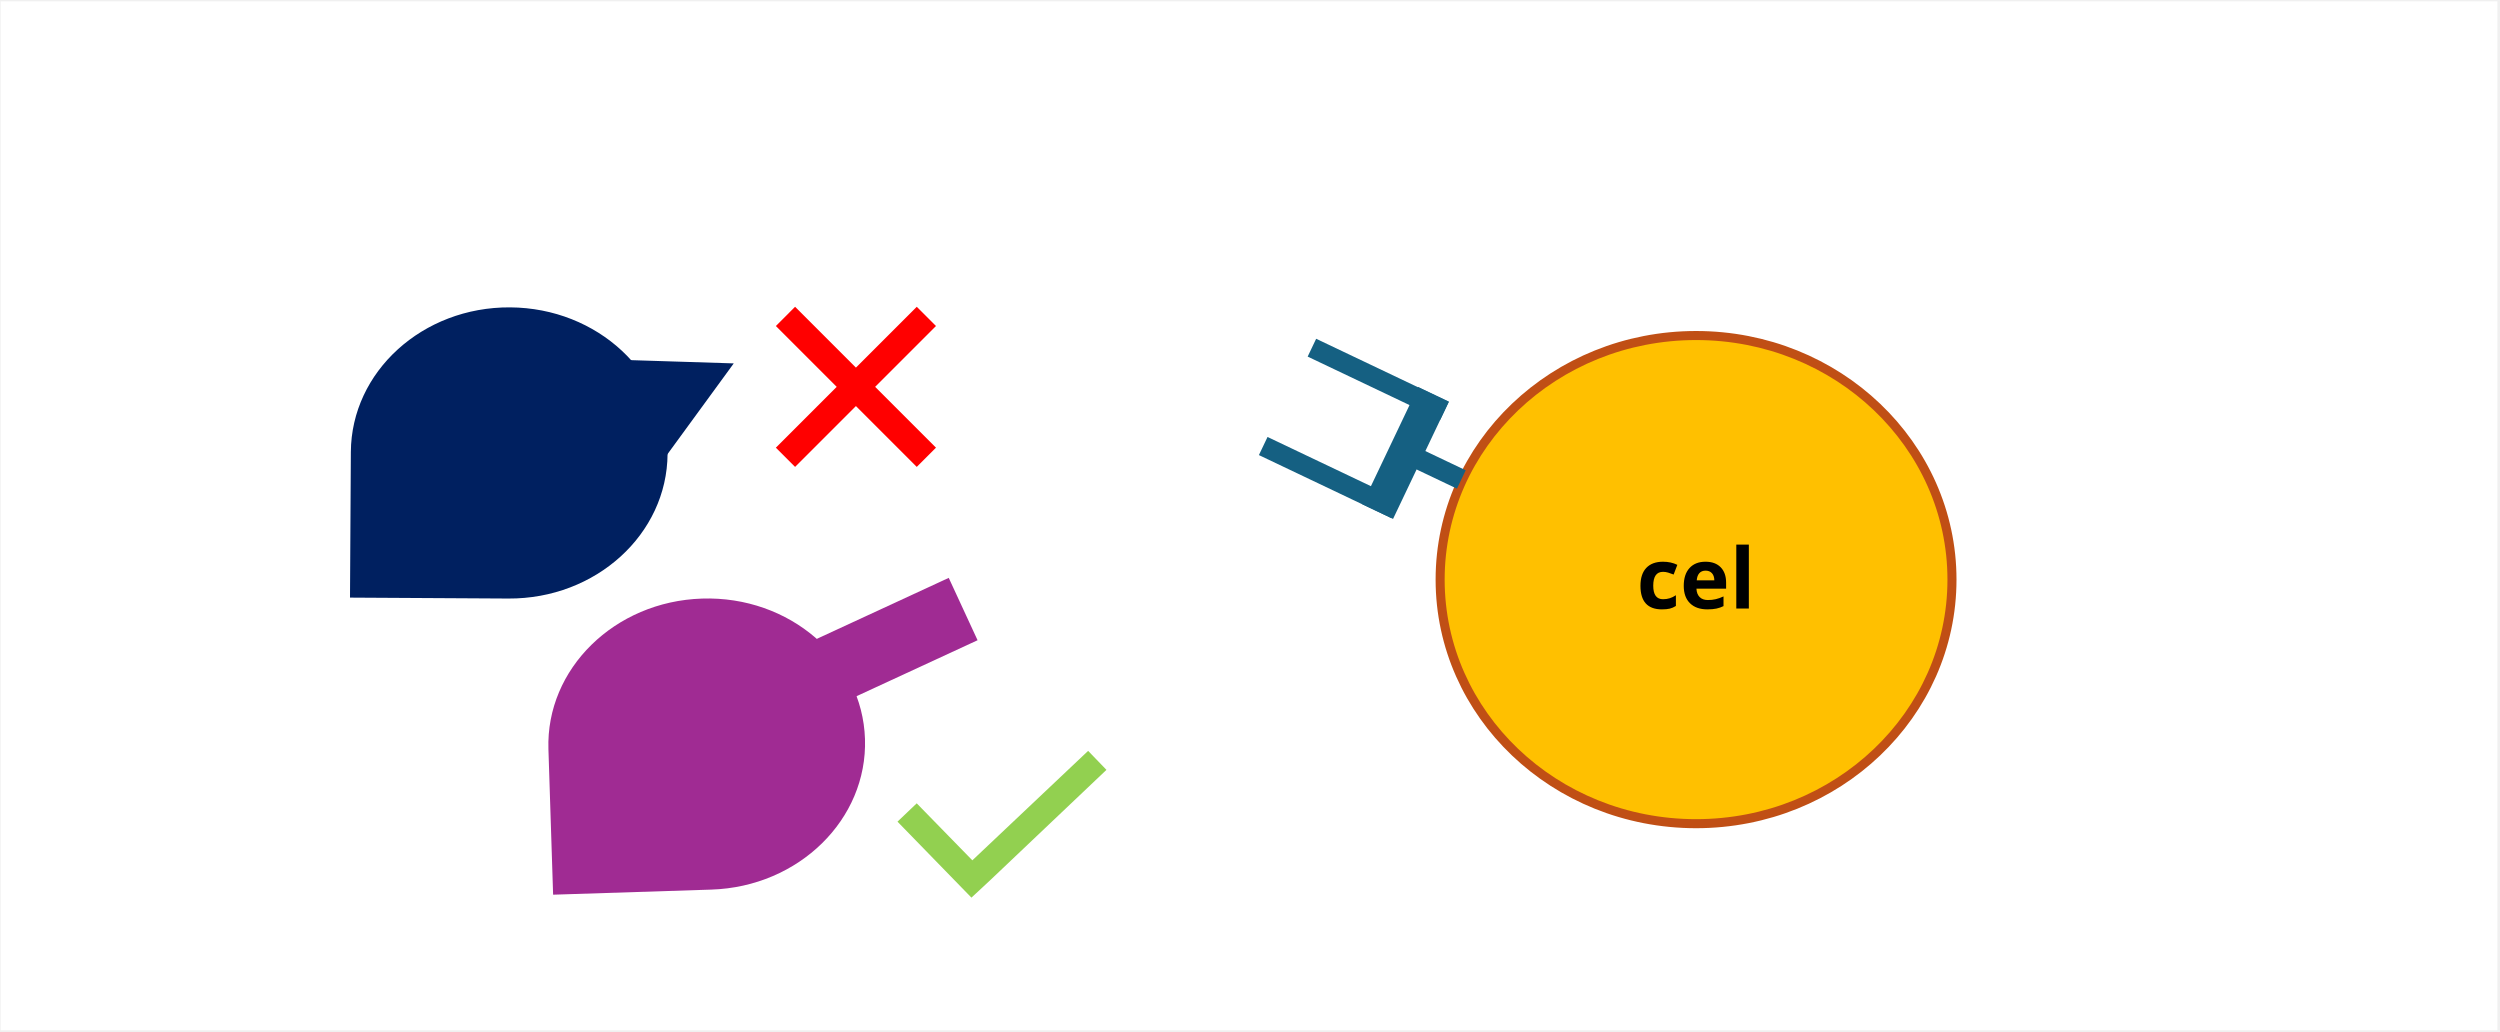
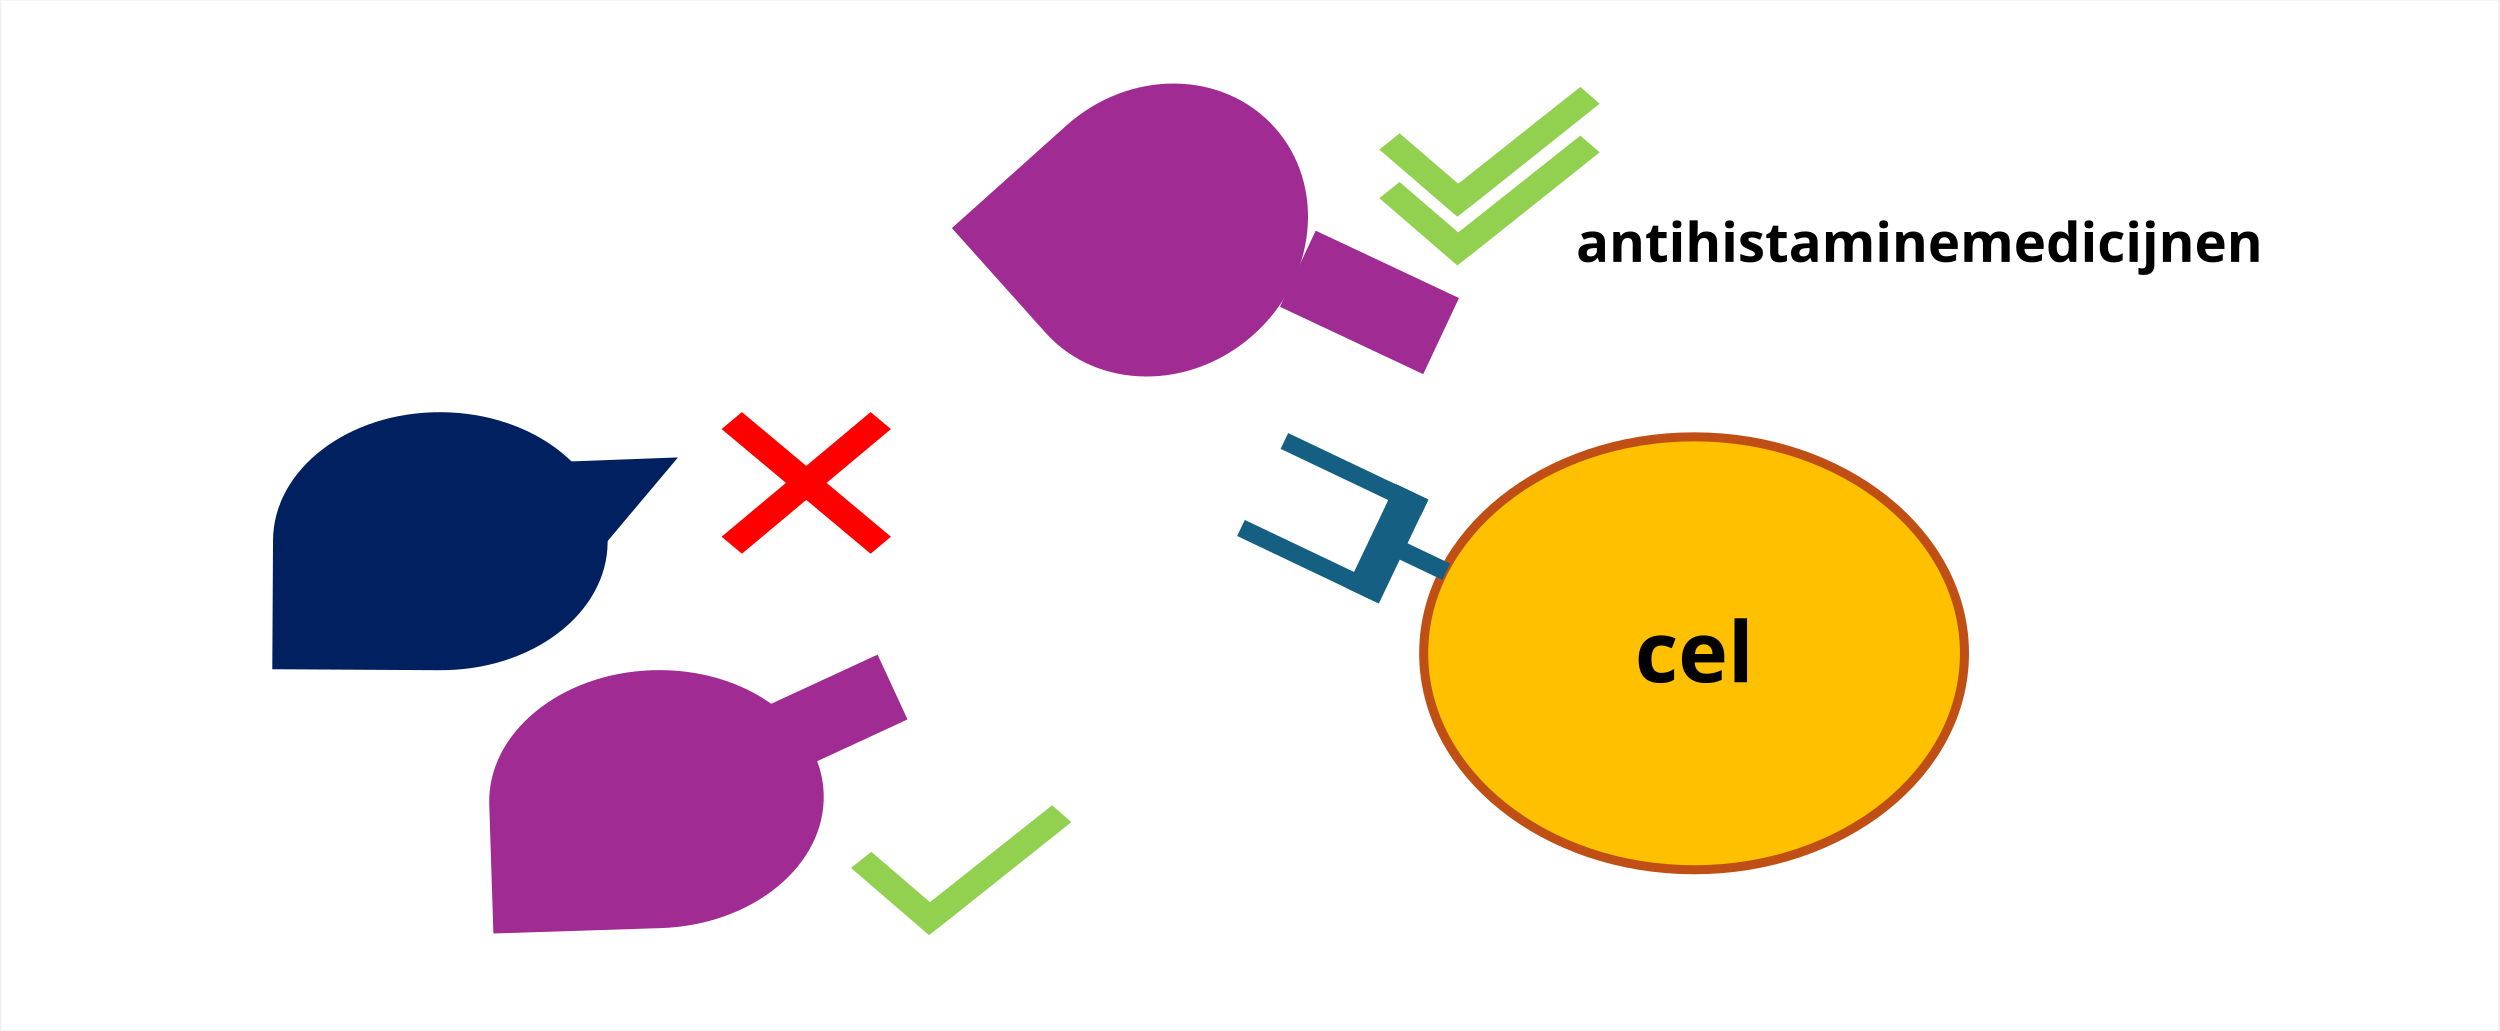
- <svg xmlns="http://www.w3.org/2000/svg" width="3800" height="1568" xml:space="preserve" overflow="hidden">
-   <g transform="translate(-302 -728)">
+ <svg xmlns="http://www.w3.org/2000/svg" width="3800" height="1567" xml:space="preserve" overflow="hidden">
+   <g transform="translate(-265 -646)">
    <g>
-       <rect x="303" y="730" width="3795" height="1564" fill="#FFFFFF" fill-opacity="1" />
-       <path d="M2491 1609C2491 1404.1 2665.16 1238 2880 1238 3094.84 1238 3269 1404.1 3269 1609 3269 1813.9 3094.84 1980 2880 1980 2665.16 1980 2491 1813.9 2491 1609Z" stroke="#C04F15" stroke-width="13.75" stroke-linecap="butt" stroke-linejoin="miter" stroke-miterlimit="8" stroke-opacity="1" fill="#FFC000" fill-rule="evenodd" fill-opacity="1" />
-       <text fill="#000000" fill-opacity="1" font-family="Open Sans,Open Sans_MSFontService,sans-serif" font-style="normal" font-variant="normal" font-weight="700" font-stretch="normal" font-size="128" text-anchor="start" direction="ltr" writing-mode="lr-tb" unicode-bidi="normal" text-decoration="none" transform="matrix(1 0 0 1 2789.74 1653)">cel</text>
-       <path d="M2457.58 1316.19 2504.32 1338.44 2419.43 1516.78 2372.69 1494.53Z" fill="#156082" fill-rule="nonzero" fill-opacity="1" />
-       <path d="M2289.65 1270.03 2302.55 1242.93 2504.11 1338.88 2491.21 1365.98Z" fill="#156082" fill-rule="nonzero" fill-opacity="1" />
-       <path d="M2215.53 1419.72 2228.64 1392.19 2429.62 1487.85 2416.51 1515.39Z" fill="#156082" fill-rule="nonzero" fill-opacity="1" />
-       <path d="M2428.93 1429.08 2442.25 1401.11 2529.88 1442.82 2516.57 1470.8Z" fill="#156082" fill-rule="nonzero" fill-opacity="1" />
-       <path d="M1541.5 1703.8 1742.4 1610.93 1783.34 1699.48 1582.44 1792.36Z" stroke="#A02B93" stroke-width="6.875" stroke-linecap="butt" stroke-linejoin="miter" stroke-miterlimit="8" stroke-opacity="1" fill="#A02B93" fill-rule="nonzero" fill-opacity="1" />
-       <path d="M1616.78 1851.27C1620.71 1973.42 1516.18 2075.91 1383.31 2080.19 1303.12 2082.77 1222.92 2085.35 1142.73 2087.93 1140.36 2014.2 1137.99 1940.47 1135.61 1866.75 1131.68 1744.59 1236.21 1642.1 1369.08 1637.83 1501.95 1633.55 1612.85 1729.11 1616.78 1851.27Z" fill="#A02B93" fill-rule="evenodd" fill-opacity="1" />
-       <path d="M1316.7 1417.89C1315.99 1540.1 1207.64 1638.55 1074.71 1637.78 994.475 1637.31 914.241 1636.84 834.007 1636.37 834.436 1562.61 834.866 1488.85 835.295 1415.08 836.007 1292.87 944.35 1194.42 1077.29 1195.2 1210.22 1195.97 1317.41 1295.67 1316.7 1417.89Z" fill="#002060" fill-rule="evenodd" fill-opacity="1" />
-       <path d="M1233.6 1277.99 1410.69 1283.59 1306.21 1426.69Z" stroke="#002060" stroke-width="6.875" stroke-linecap="butt" stroke-linejoin="miter" stroke-miterlimit="8" stroke-opacity="1" fill="#002060" fill-rule="evenodd" fill-opacity="1" />
+       <rect x="267" y="647" width="3795" height="1565" fill="#FFFFFF" fill-opacity="1" />
+       <path d="M2429 1639C2429 1457.3 2613.01 1310 2840 1310 3066.99 1310 3251 1457.3 3251 1639 3251 1820.7 3066.99 1968 2840 1968 2613.01 1968 2429 1820.7 2429 1639Z" stroke="#C04F15" stroke-width="13.75" stroke-linecap="butt" stroke-linejoin="miter" stroke-miterlimit="8" stroke-opacity="1" fill="#FFC000" fill-rule="evenodd" fill-opacity="1" />
+       <text fill="#000000" fill-opacity="1" font-family="Open Sans,Open Sans_MSFontService,sans-serif" font-style="normal" font-variant="normal" font-weight="700" font-stretch="normal" font-size="128" text-anchor="start" direction="ltr" writing-mode="lr-tb" unicode-bidi="normal" text-decoration="none" transform="matrix(1 0 0 1 2750 1683)">cel</text>
+       <path d="M2386.74 1381.73 2436.12 1405.24 2360.9 1563.27 2311.52 1539.77Z" fill="#156082" fill-rule="nonzero" fill-opacity="1" />
+       <path d="M2211.55 1328.27 2222.98 1304.26 2435.94 1405.63 2424.51 1429.64Z" fill="#156082" fill-rule="nonzero" fill-opacity="1" />
+       <path d="M2145.47 1460.73 2157.09 1436.33 2369.43 1537.4 2357.81 1561.8Z" fill="#156082" fill-rule="nonzero" fill-opacity="1" />
+       <path d="M2364.83 1483.43 2376.63 1458.64 2469.22 1502.71 2457.42 1527.5Z" fill="#156082" fill-rule="nonzero" fill-opacity="1" />
+       <path d="M1419.2 1727.86 1597.23 1645.57 1639.88 1737.84 1461.86 1820.13Z" stroke="#A02B93" stroke-width="6.875" stroke-linecap="butt" stroke-linejoin="miter" stroke-miterlimit="8" stroke-opacity="1" fill="#A02B93" fill-rule="nonzero" fill-opacity="1" />
+       <path d="M1517.01 1852.57C1520.49 1960.81 1409.52 2052.22 1269.14 2056.74 1184.41 2059.46 1099.69 2062.19 1014.96 2064.91 1012.86 1999.58 1010.76 1934.25 1008.66 1868.92 1005.17 1760.68 1116.15 1669.27 1256.53 1664.75 1396.91 1660.24 1513.53 1744.32 1517.01 1852.57Z" fill="#A02B93" fill-rule="evenodd" fill-opacity="1" />
+       <path d="M1188.61 1470.1C1187.98 1578.39 1073.61 1665.52 933.165 1664.71 848.396 1664.21 763.628 1663.72 678.86 1663.23 679.24 1597.86 679.621 1532.5 680.001 1467.14 680.632 1358.84 794.999 1271.71 935.448 1272.53 1075.9 1273.34 1189.24 1361.8 1188.61 1470.1Z" fill="#002060" fill-rule="evenodd" fill-opacity="1" />
+       <path d="M1107 1351.75 1287.91 1345 1171.35 1483.52Z" stroke="#002060" stroke-width="6.875" stroke-linecap="butt" stroke-linejoin="miter" stroke-miterlimit="8" stroke-opacity="1" fill="#002060" fill-rule="evenodd" fill-opacity="1" />
      <g>
        <g>
          <g>
-             <path d="M1955.97 1869.31 1779.97 2035.69 1695.41 1949.06 1666.19 1976.91 1778.59 2092.41 1808.16 2064.91 1983.81 1898.19Z" fill="#92D050" fill-rule="nonzero" fill-opacity="1" />
+             <path d="M261.888 48.058 106.154 195.275 31.329 118.625 5.475 143.263 104.938 245.463 131.096 221.129 286.525 73.608Z" fill="#92D050" fill-rule="nonzero" fill-opacity="1" transform="matrix(1.19178 0 0 1 1552 1822)" />
          </g>
        </g>
      </g>
      <g>
        <g>
          <g>
-             <path d="M1724.69 1223.53 1695.47 1194.31 1603 1286.78 1510.53 1194.31 1481.31 1223.53 1573.78 1316 1481.31 1408.47 1510.53 1437.69 1603 1345.22 1695.47 1437.69 1724.69 1408.47 1632.22 1316Z" fill="#FF0000" fill-rule="nonzero" fill-opacity="1" />
+             <path d="M253.675 64.179 227.821 38.325 146 120.146 64.179 38.325 38.325 64.179 120.146 146 38.325 227.821 64.179 253.675 146 171.854 227.821 253.675 253.675 227.821 171.854 146Z" fill="#FF0000" fill-rule="nonzero" fill-opacity="1" transform="matrix(1.19521 0 0 1 1316 1234)" />
          </g>
        </g>
      </g>
+       <path d="M2266.5 1001.18 2478.1 1100.71 2426.62 1210.18 2215.02 1110.65Z" stroke="#A02B93" stroke-width="6.875" stroke-linecap="butt" stroke-linejoin="miter" stroke-miterlimit="8" stroke-opacity="1" fill="#A02B93" fill-rule="nonzero" fill-opacity="1" />
+       <path d="M2170.55 1154.55C2074.35 1240.69 1932.67 1239.38 1854.08 1151.62 1806.66 1098.65 1759.23 1045.68 1711.8 992.717 1769.86 940.729 1827.92 888.741 1885.98 836.752 1982.17 750.615 2123.86 751.93 2202.44 839.688 2281.02 927.447 2266.74 1068.42 2170.55 1154.55Z" fill="#A02B93" fill-rule="evenodd" fill-opacity="1" />
+       <g>
+         <g>
+           <g>
+             <path d="M261.887 48.058 106.154 195.275 31.329 118.625 5.475 143.262 104.937 245.462 131.096 221.129 286.525 73.608Z" fill="#92D050" fill-rule="nonzero" fill-opacity="1" transform="matrix(1.19178 0 0 1 2355 804)" />
+           </g>
+         </g>
+       </g>
+       <g>
+         <g>
+           <g>
+             <path d="M261.887 48.058 106.154 195.275 31.329 118.625 5.475 143.262 104.937 245.462 131.096 221.129 286.525 73.608Z" fill="#92D050" fill-rule="nonzero" fill-opacity="1" transform="matrix(1.19178 0 0 1 2355 730)" />
+           </g>
+         </g>
+       </g>
+       <text fill="#000000" fill-opacity="1" font-family="Open Sans,Open Sans_MSFontService,sans-serif" font-style="normal" font-variant="normal" font-weight="700" font-stretch="normal" font-size="83" text-anchor="start" direction="ltr" writing-mode="lr-tb" unicode-bidi="normal" text-decoration="none" transform="matrix(1 0 0 1 2660.64 1044)">antihistaminemedicijnen</text>
    </g>
  </g>
</svg>
